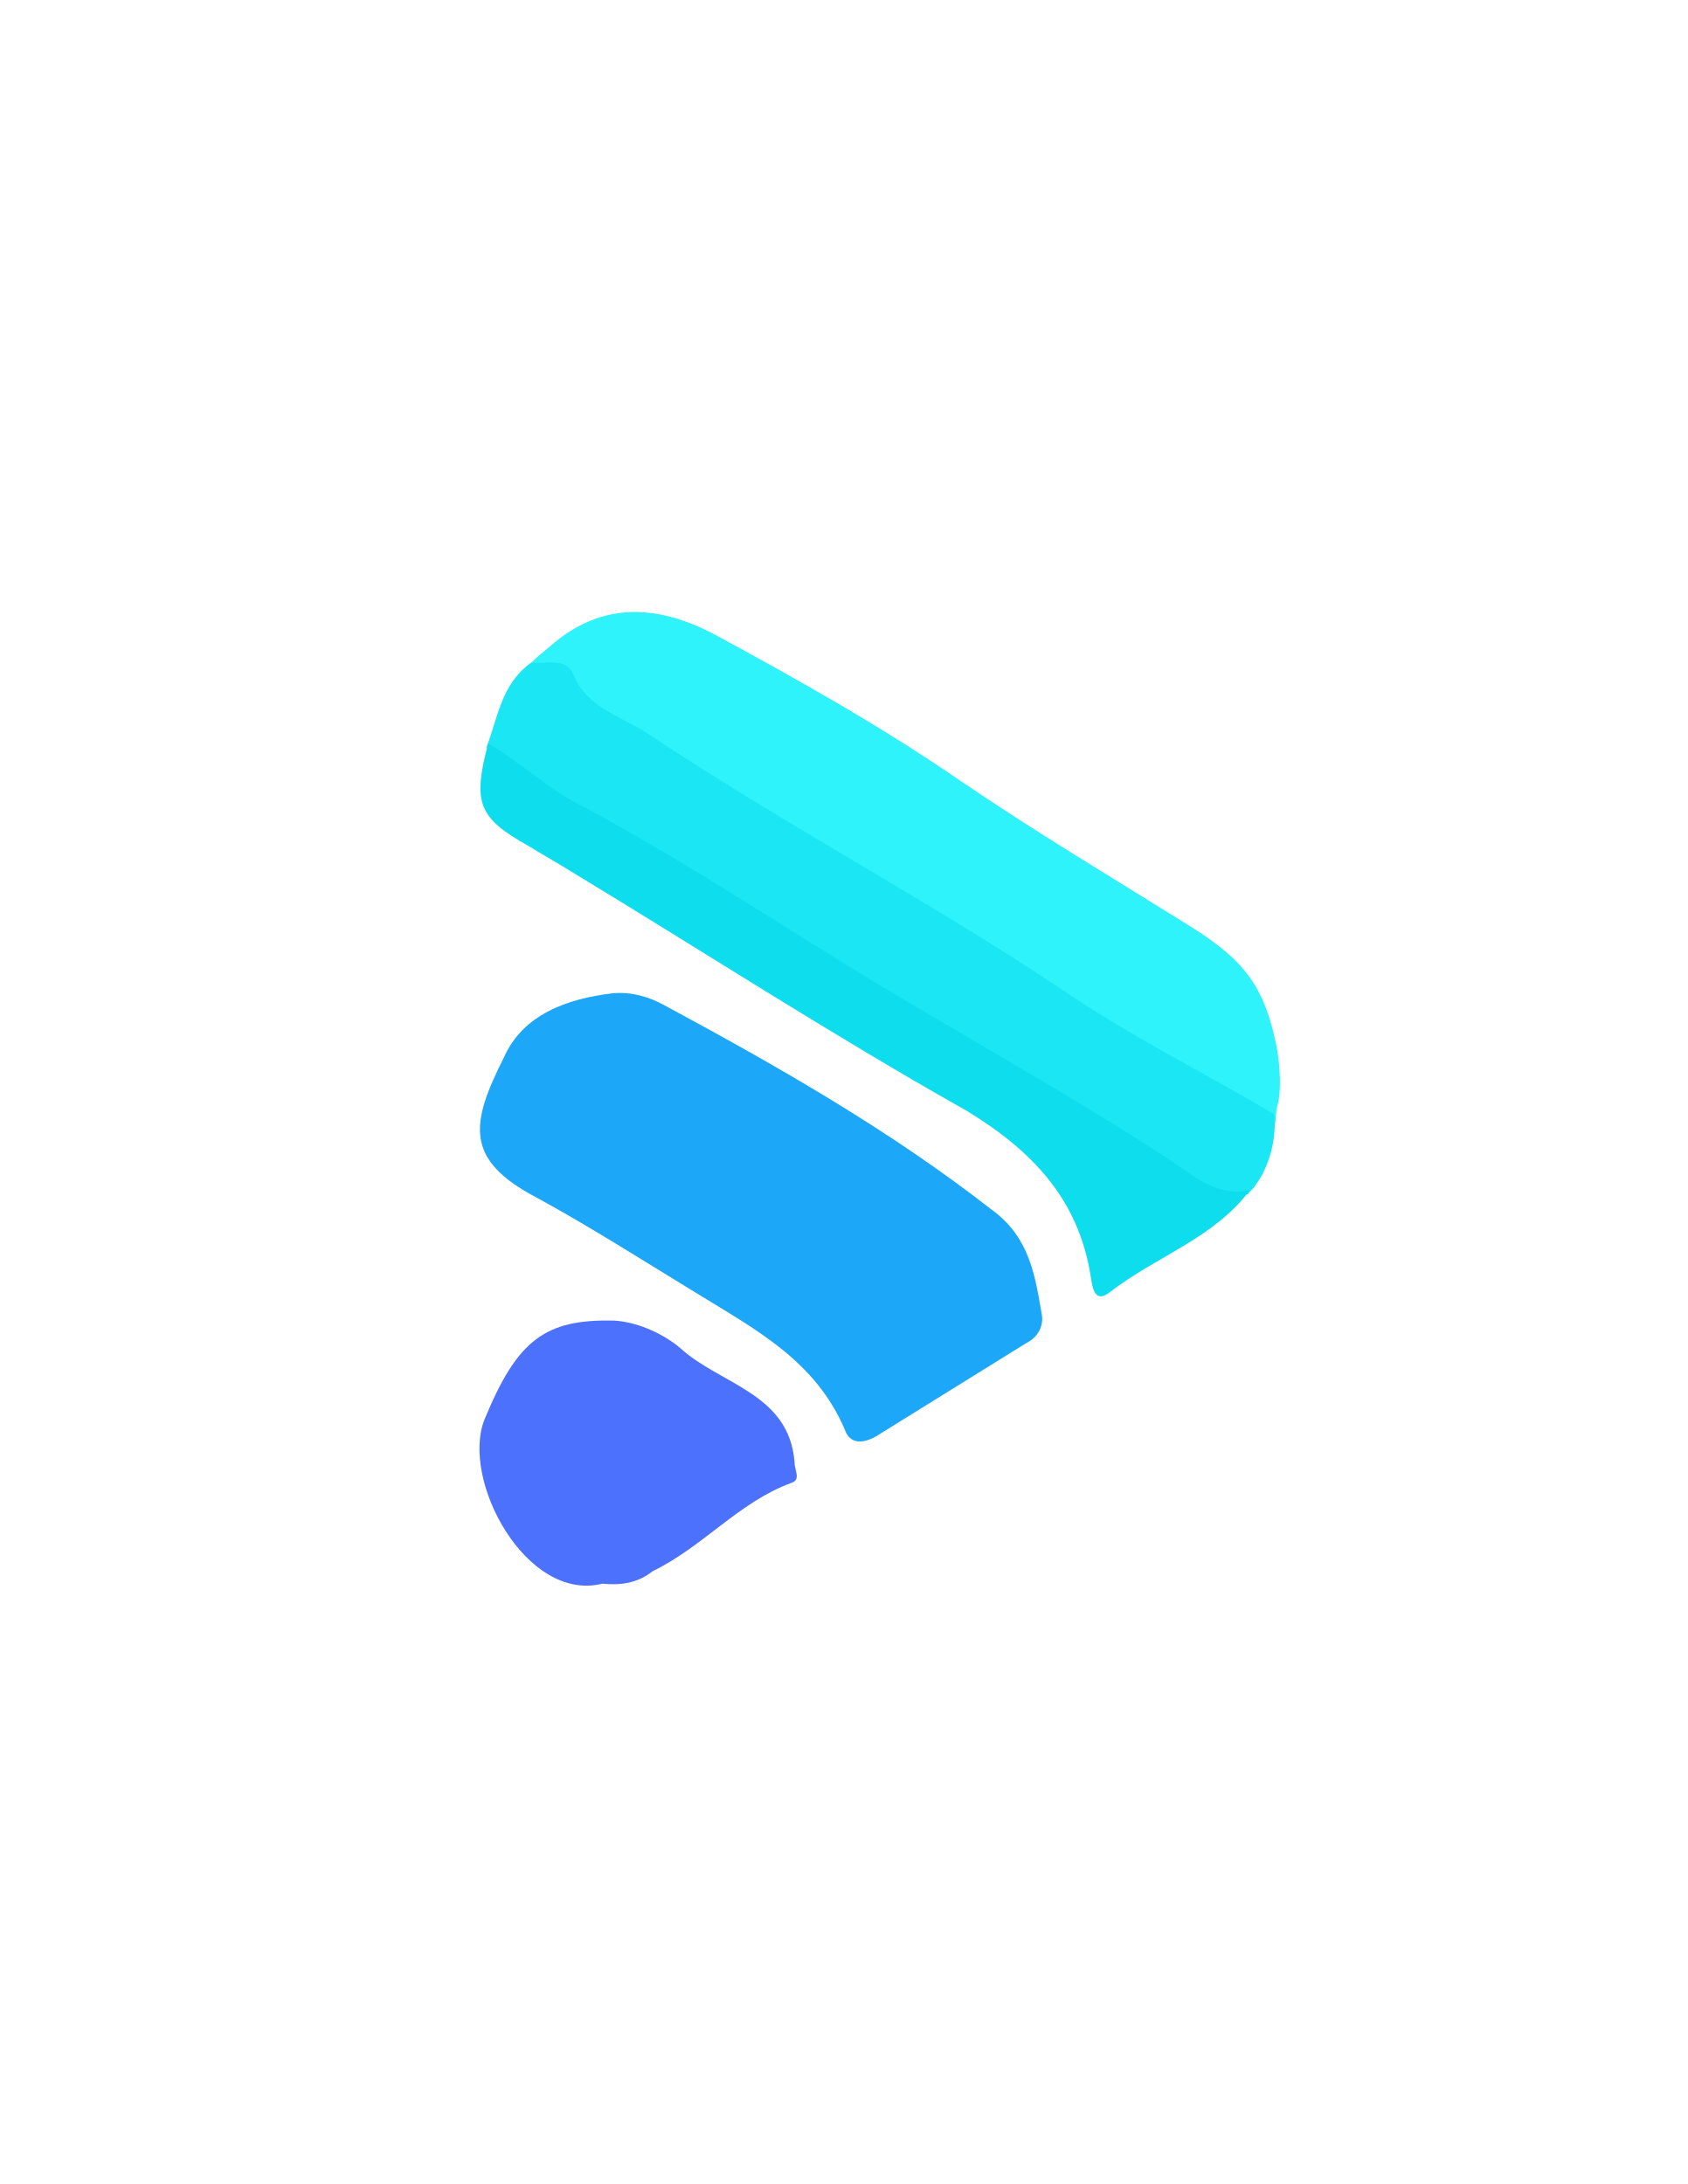
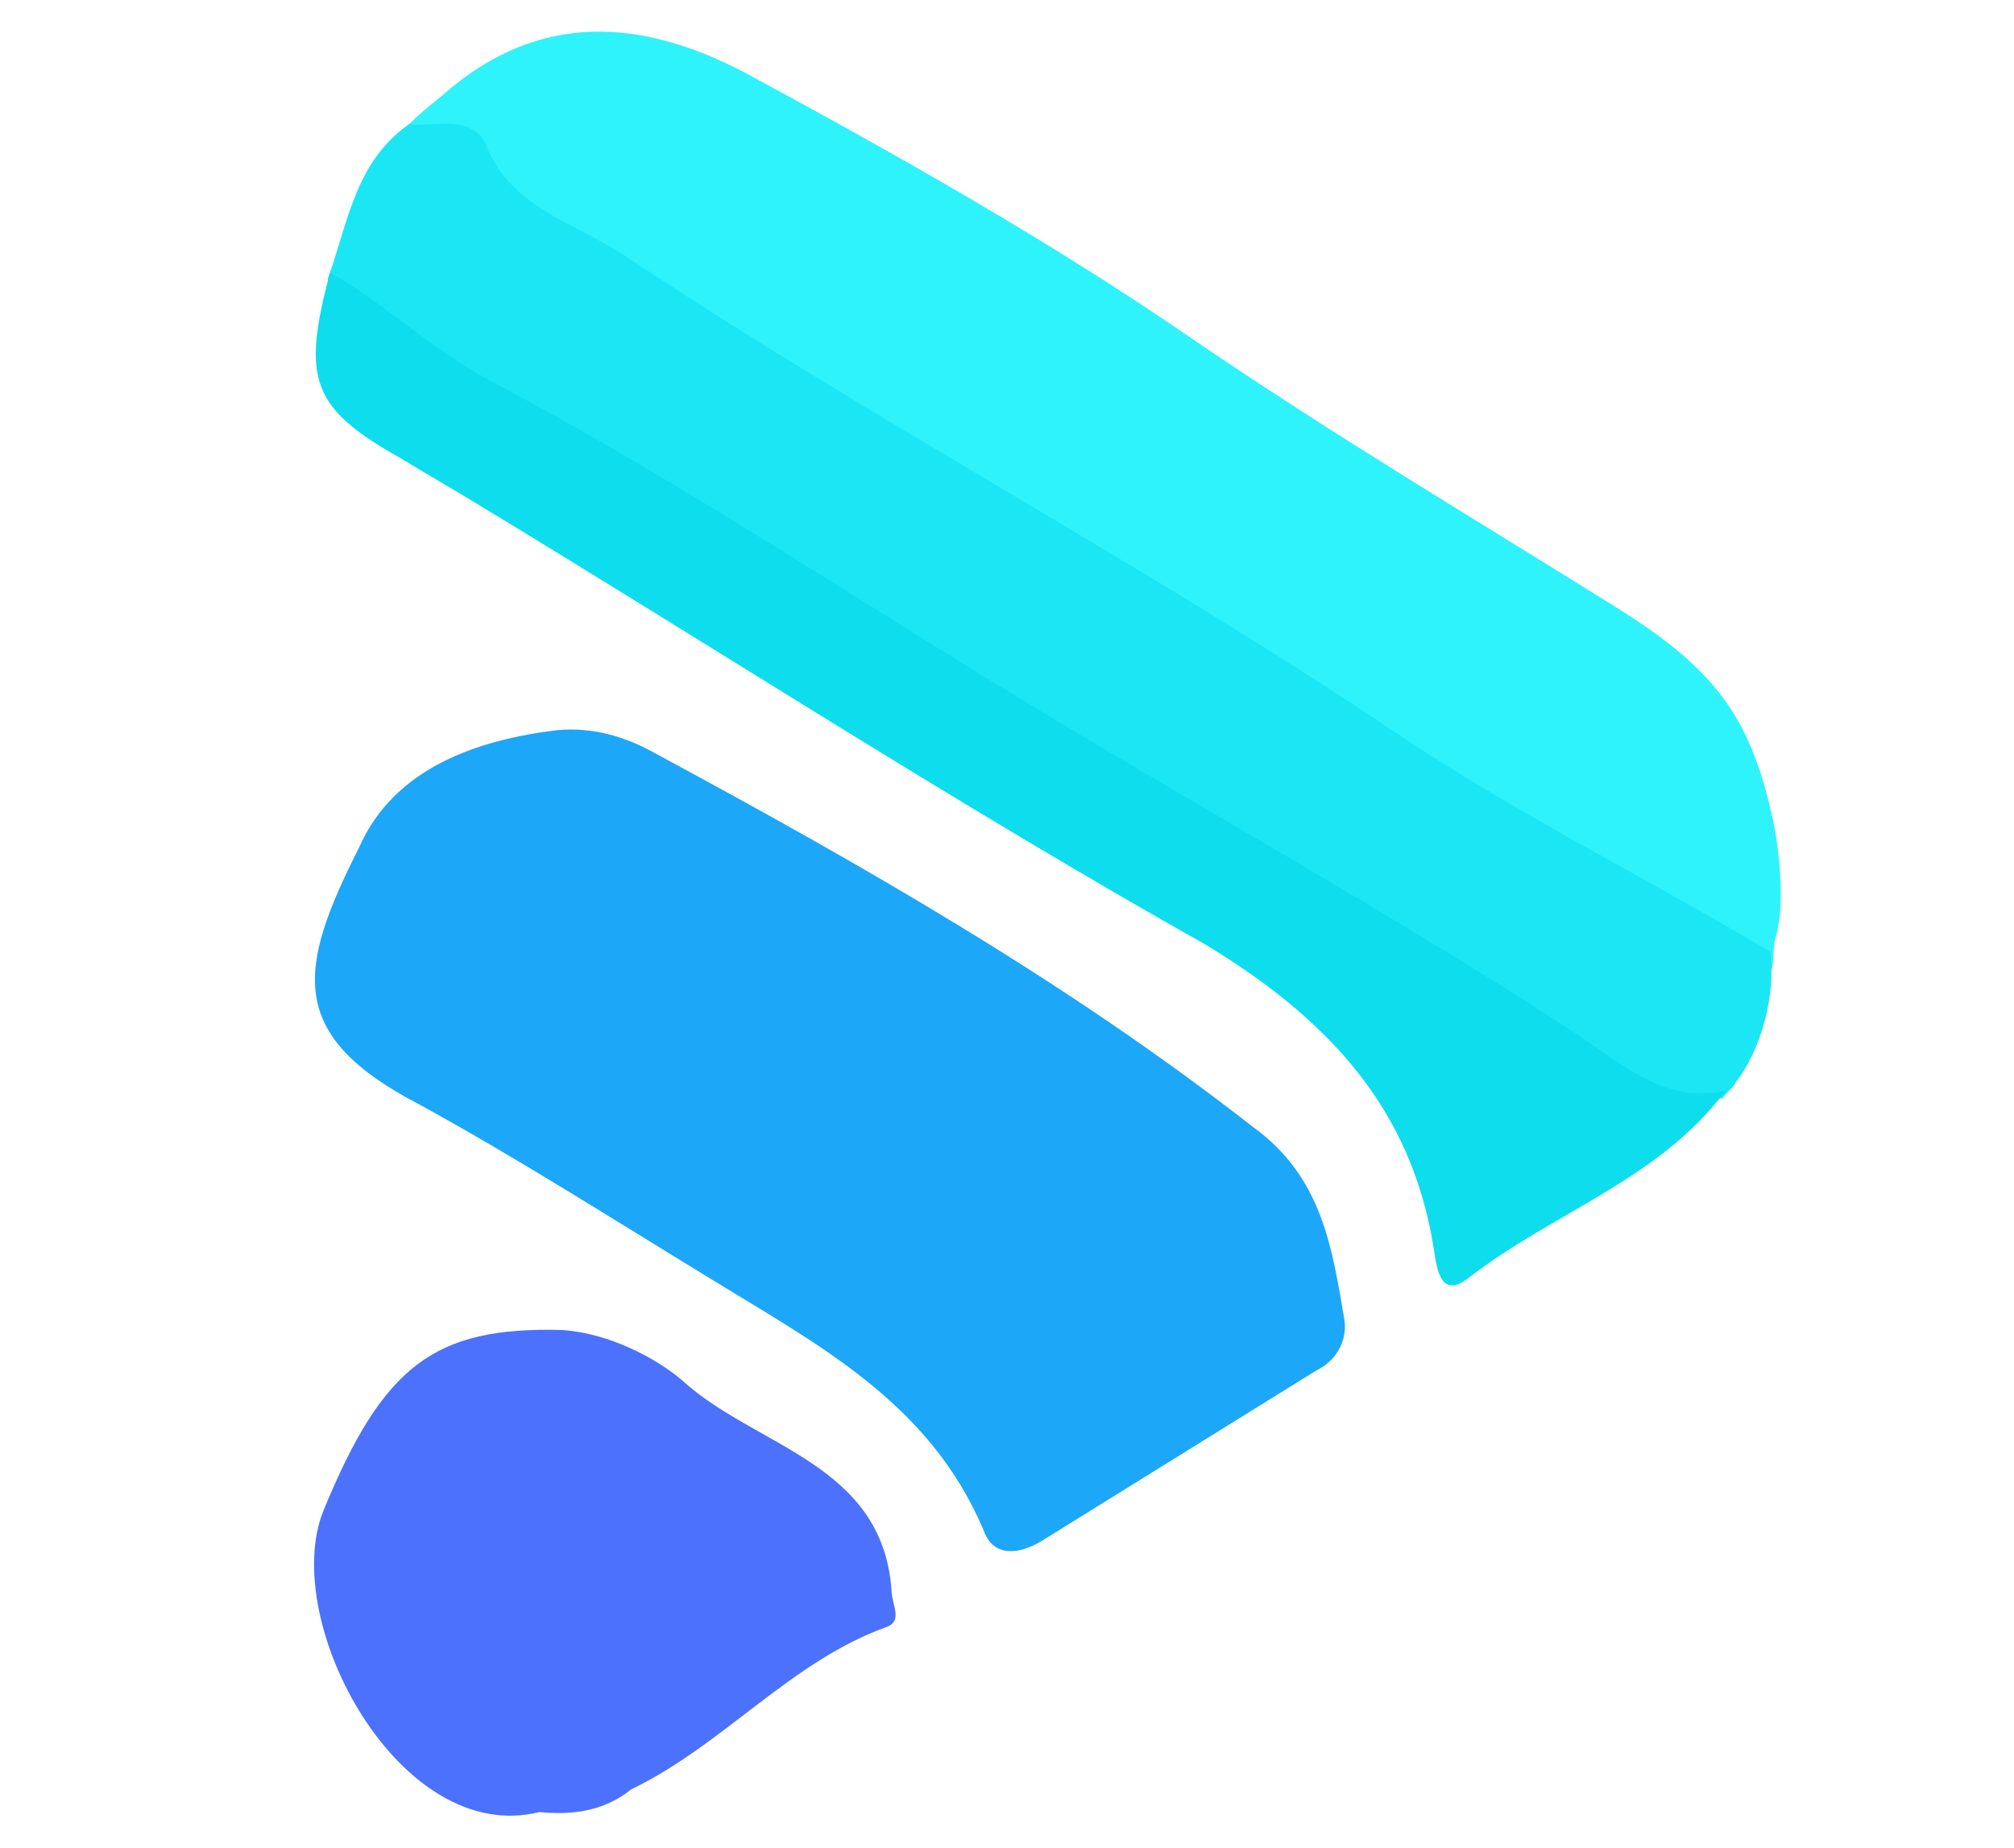
- <svg xmlns="http://www.w3.org/2000/svg" version="1.1" id="Layer_1" x="0px" y="0px" viewBox="0 0 612 792" enable-background="new 0 0 612 792" xml:space="preserve">
+ <svg xmlns="http://www.w3.org/2000/svg" version="1.1" id="Layer_1" x="0px" y="0px" viewBox="-112.2 37.8 822.1 754.2" enable-background="new -112.2 37.8 822.1 754.2" xml:space="preserve">
  <g>
    <g>
      <g>
        <g>
-           <path fill="#1DA7F8" d="M222.2,360.2c6.9-0.6,13.2,1.3,18.8,4.4c40.8,22,81.6,45.2,118.6,74.1c13.8,10,15.7,23.9,18.2,38.3      c0.6,4.4-1.9,8.2-5.6,10c-18.2,11.3-36.4,22.6-54.6,33.9c-4.4,2.5-9.4,3.1-11.3-2.5c-10.7-25.1-32.6-36.4-54-49.6      c-19.5-11.9-38.3-23.9-57.7-34.5c-26.4-13.8-23.9-27-11.9-50.8C189.6,367.8,205.9,362.1,222.2,360.2z" />
-           <path fill="#2FF3FA" d="M465.7,388.8" />
-           <path fill="#2FF3FA" d="M258.5,232.5c30.1,16.3,60.3,33.3,88.5,52.7c27.6,18.8,57.1,34.5,85.4,52.1" />
-           <path fill="#2FF3FA" d="M461.2,407.7c-26.4-15.1-54.5-27-79.6-44.6c-48.3-33.3-101.1-60.3-150-92.3c-10-6.9-22-10.7-27-23.2      c-3.1-6.3-8.8-4.4-13.8-5" />
-           <path fill="#2FF3FA" d="M191.9,242.6c-2.6-0.2,5.4-6.4,7.4-8.1c17.1-15.1,36.8-16.7,60.2-4.2c30.1,16.3,60.3,33.3,88.5,52.7      c27.6,18.8,55.5,35.4,83.7,53c20.1,12.6,26.9,22.2,31.3,44.1c1.1,6.8,1.8,15.7,0,21.5c-0.6,1.9,0,7.6-1.7,6.6      c-25.3-14.1-54.7-30.6-78.7-47.4c-48.3-33.3-101.1-60.3-150-92.3c-10-6.9-22-10.7-27-23.2C203.7,241.8,194.7,242.9,191.9,242.6z      " />
-           <path fill="#1BE7F4" d="M192.6,240.3c5,0.6,12.7-2.1,15.3,4.2c5,12.6,18,15.3,28,22.2c49,32.6,99.2,58.9,148.2,91.5      c25.7,17.6,51.4,30.1,77.8,45.8c1.3,8.2-1.8,19.6-6.8,25.9c-0.6,1.3-1.9,1.9-2.5,3.1l0,0c-12.6,2.5-20.1-5-29.5-11.3      c-41.4-27-84.7-50.8-126.8-76.6c-28.2-17.6-55.9-35.8-86-51.5c-12.6-6.3-22-15.7-33.9-22.6C180.6,259.8,181.9,247.9,192.6,240.3      z" />
-           <path fill="#0EDDED" d="M177,269.6c11.9,6.9,21.3,16.3,33.9,22.6c29.5,15.7,57.7,33.9,86,51.5c42.1,26.4,85.4,49.6,126.8,76.6      c9.4,6.3,17.6,13.8,29.5,11.3c-13.2,17.6-33.9,23.9-50.8,37c-5.6,4.4-6.3-1.9-6.9-5.6c-4.4-28.2-21.3-45.8-45.2-60.3      c-49-27.6-95.4-57.7-143.1-86.6c-5-3.1-10.7-6.3-15.7-9.4C173.2,296.5,171.4,290.9,177,269.6z" />
-           <path fill="#4C71FD" d="M218.4,574.3c-27.6,6.9-51.5-37.7-42.7-59.6c11.9-28.9,22-36.4,47.1-35.8c9.4,0.6,18.8,5.6,23.9,10      c14.4,13.2,39.5,16.3,41.4,41.4c0,3.1,2.5,6.3-1.3,7.5c-18.8,6.9-32,23.2-50.2,32C231,574.3,224.7,574.9,218.4,574.3z" />
+           <path fill="#1DA7F8" d="M115.7,335.8c14.2-1.2,27.2,2.7,38.8,9.1c84.2,45.4,168.3,93.2,244.6,152.8c28.5,20.6,32.4,49.3,37.5,79      c1.2,9.1-3.9,16.9-11.6,20.6c-37.5,23.3-75.1,46.6-112.6,69.9c-9.1,5.2-19.4,6.4-23.3-5.2c-22.1-51.8-67.2-75.1-111.4-102.3      c-40.2-24.5-79-49.3-119-71.2C4.3,460.2,9.5,433,34.3,383.9C48.5,351.5,82.1,339.8,115.7,335.8z" />
+           <path fill="#2FF3FA" d="M618,394.8" />
+           <path fill="#2FF3FA" d="M190.6,72.4C252.7,106,315,141.1,373.2,181.1c56.9,38.8,117.8,71.2,176.2,107.5" />
+           <path fill="#2FF3FA" d="M608.7,433.8c-54.5-31.1-112.4-55.7-164.2-92C344.9,273.1,236,217.4,135.1,151.4      c-20.6-14.2-45.4-22.1-55.7-47.9C73,90.6,61.3,94.5,51,93.3" />
+           <path fill="#2FF3FA" d="M53.2,93.3c-5.4-0.4,11.1-13.2,15.3-16.7c35.3-31.1,75.9-34.4,124.2-8.7      c62.1,33.6,124.4,68.7,182.5,108.7c56.9,38.8,114.5,73,172.6,109.3c41.5,26,55.5,45.8,64.6,91c2.3,14,3.7,32.4,0,44.3      c-1.2,3.9,0,15.7-3.5,13.6c-52.2-29.1-112.8-63.1-162.3-97.8C347,268.4,238.1,212.7,137.2,146.7c-20.6-14.2-45.4-22.1-55.7-47.9      C77.6,91.6,59,93.9,53.2,93.3z" />
+           <path fill="#1BE7F4" d="M54.7,88.5c10.3,1.2,26.2-4.3,31.6,8.7c10.3,26,37.1,31.6,57.8,45.8c101.1,67.2,204.6,121.5,305.7,188.7      c53,36.3,106,62.1,160.5,94.5c2.7,16.9-3.7,40.4-14,53.4c-1.2,2.7-3.9,3.9-5.2,6.4l0,0c-26,5.2-41.5-10.3-60.8-23.3      c-85.4-55.7-174.7-104.8-261.5-158c-58.2-36.3-115.3-73.8-177.4-106.2c-26-13-45.4-32.4-69.9-46.6      C29.9,128.7,32.6,104.2,54.7,88.5z" />
+           <path fill="#0EDDED" d="M22.5,149c24.5,14.2,43.9,33.6,69.9,46.6c60.8,32.4,119,69.9,177.4,106.2      c86.8,54.5,176.2,102.3,261.5,158c19.4,13,36.3,28.5,60.8,23.3c-27.2,36.3-69.9,49.3-104.8,76.3c-11.6,9.1-13-3.9-14.2-11.6      c-9.1-58.2-43.9-94.5-93.2-124.4c-101.1-56.9-196.8-119-295.2-178.6c-10.3-6.4-22.1-13-32.4-19.4      C14.7,204.4,10.9,192.9,22.5,149z" />
+           <path fill="#4C71FD" d="M107.9,777.5C51,791.7,1.7,699.7,19.8,654.5c24.5-59.6,45.4-75.1,97.2-73.8      c19.4,1.2,38.8,11.6,49.3,20.6c29.7,27.2,81.5,33.6,85.4,85.4c0,6.4,5.2,13-2.7,15.5c-38.8,14.2-66,47.9-103.5,66      C133.9,777.5,120.9,778.7,107.9,777.5z" />
        </g>
      </g>
    </g>
-     <line fill="none" stroke="#000000" stroke-width="0.3" x1="2.5" y1="-276.3" x2="2.5" y2="-50.3" />
-     <line fill="none" stroke="#000000" stroke-width="0.3" x1="-336.4" y1="62.7" x2="-110.5" y2="62.7" />
-     <line fill="none" stroke="#000000" stroke-width="0.3" x1="-336.4" y1="736.8" x2="-110.5" y2="736.8" />
-     <line fill="none" stroke="#000000" stroke-width="0.3" x1="2.5" y1="1075.8" x2="2.5" y2="849.8" />
-     <line fill="none" stroke="#000000" stroke-width="0.3" x1="618.3" y1="-276.3" x2="618.3" y2="-50.3" />
-     <line fill="none" stroke="#000000" stroke-width="0.3" x1="957.2" y1="62.7" x2="731.3" y2="62.7" />
-     <line fill="none" stroke="#000000" stroke-width="0.3" x1="957.2" y1="736.8" x2="731.3" y2="736.8" />
-     <line fill="none" stroke="#000000" stroke-width="0.3" x1="618.3" y1="1075.8" x2="618.3" y2="849.8" />
+     <line fill="none" stroke="#000000" stroke-width="0.3" x1="-337.4" y1="-977.1" x2="-337.4" y2="-510.9" />
+     <line fill="none" stroke="#000000" stroke-width="0.3" x1="-1036.5" y1="-277.8" x2="-570.5" y2="-277.8" />
+     <line fill="none" stroke="#000000" stroke-width="0.3" x1="-1036.5" y1="1112.6" x2="-570.5" y2="1112.6" />
+     <line fill="none" stroke="#000000" stroke-width="0.3" x1="-337.4" y1="1811.9" x2="-337.4" y2="1345.7" />
+     <line fill="none" stroke="#000000" stroke-width="0.3" x1="932.8" y1="-977.1" x2="932.8" y2="-510.9" />
+     <line fill="none" stroke="#000000" stroke-width="0.3" x1="1631.8" y1="-277.8" x2="1165.8" y2="-277.8" />
+     <line fill="none" stroke="#000000" stroke-width="0.3" x1="1631.8" y1="1112.6" x2="1165.8" y2="1112.6" />
+     <line fill="none" stroke="#000000" stroke-width="0.3" x1="932.8" y1="1811.9" x2="932.8" y2="1345.7" />
  </g>
</svg>
